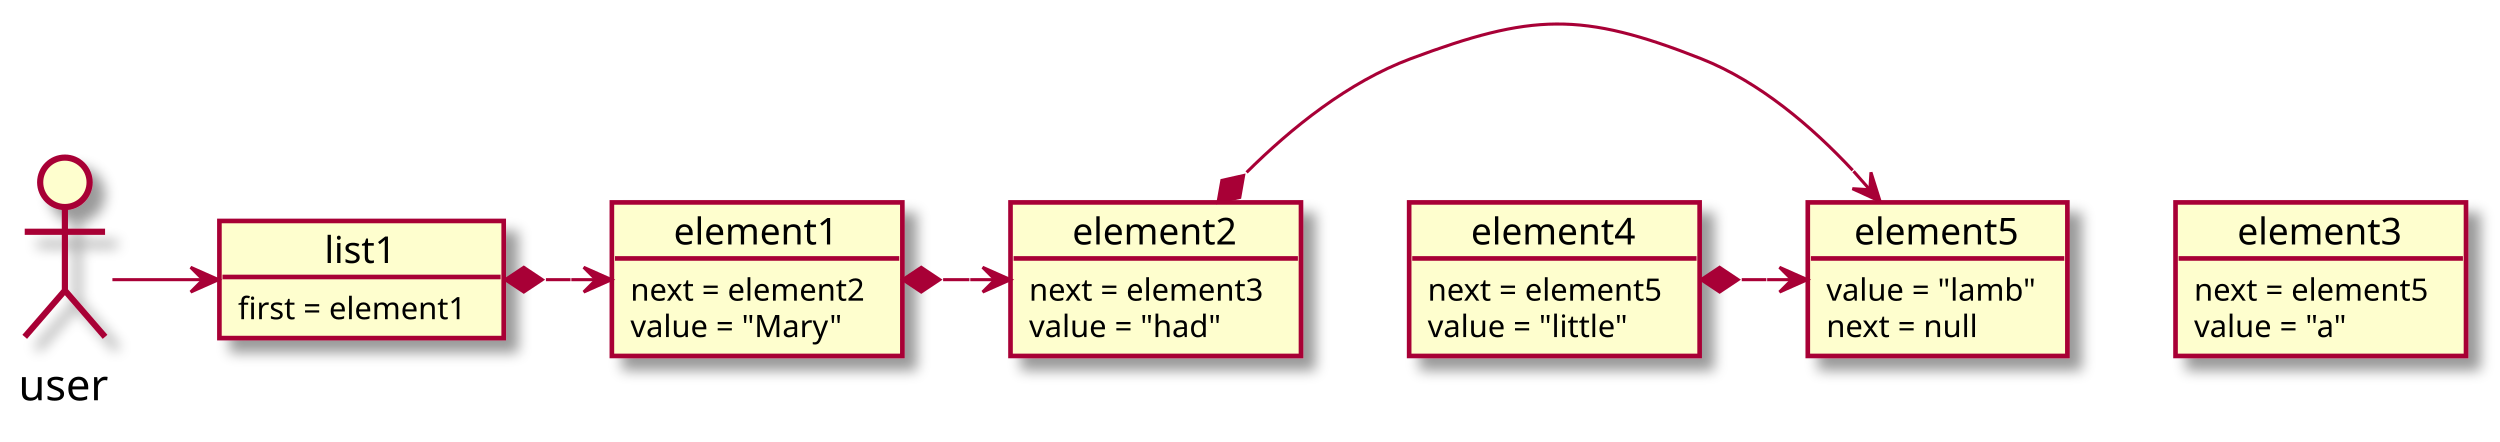
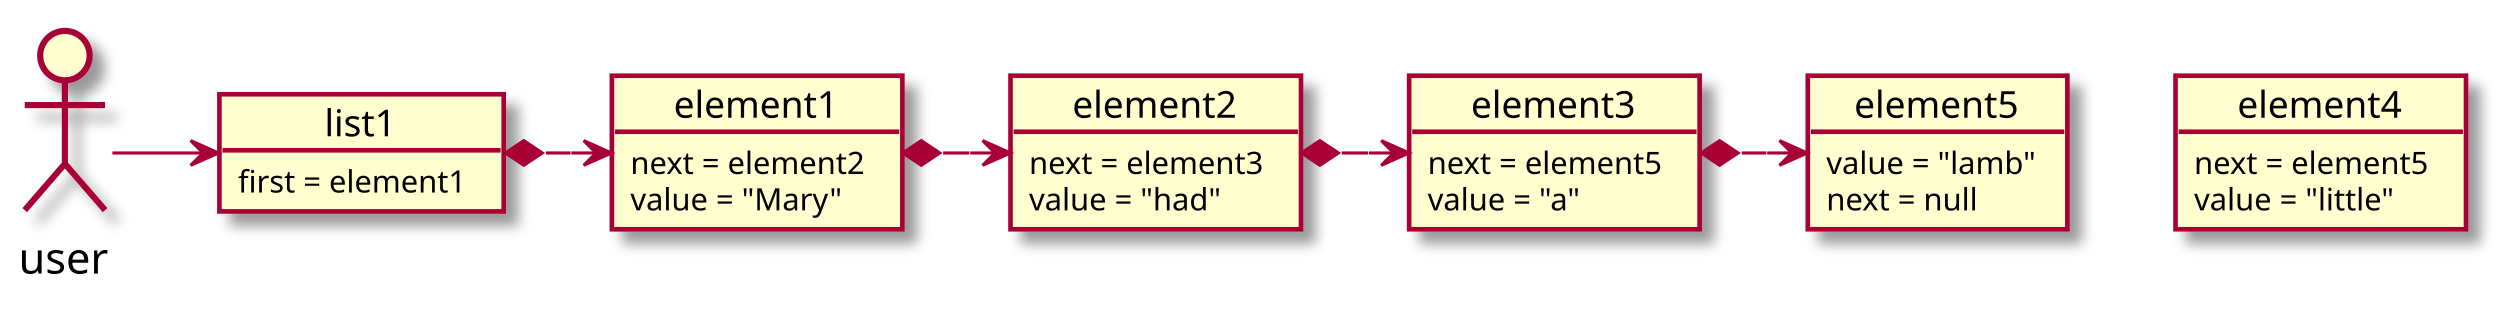
- <svg xmlns="http://www.w3.org/2000/svg" contentScriptType="application/ecmascript" contentStyleType="text/css" height="143px" preserveAspectRatio="none" style="width:809px;height:143px;" version="1.1" viewBox="0 0 809 143" width="809px" zoomAndPan="magnify">
+ <svg xmlns="http://www.w3.org/2000/svg" contentScriptType="application/ecmascript" contentStyleType="text/css" height="102px" preserveAspectRatio="none" style="width:809px;height:102px;" version="1.1" viewBox="0 0 809 102" width="809px" zoomAndPan="magnify">
  <defs>
-     <filter height="300%" id="f1ixxmmn68d63h" width="300%" x="-1" y="-1">
+     <filter height="300%" id="fypw97o1e9yn4" width="300%" x="-1" y="-1">
      <feGaussianBlur result="blurOut" stdDeviation="2.0" />
      <feColorMatrix in="blurOut" result="blurOut2" type="matrix" values="0 0 0 0 0 0 0 0 0 0 0 0 0 0 0 0 0 0 .4 0" />
      <feOffset dx="4.0" dy="4.0" in="blurOut2" result="blurOut3" />
      <feBlend in="SourceGraphic" in2="blurOut3" mode="normal" />
    </filter>
  </defs>
  <g>
-     <ellipse cx="21" cy="59" fill="#FEFECE" filter="url(#f1ixxmmn68d63h)" rx="8" ry="8" style="stroke: #A80036; stroke-width: 2.0;" />
-     <path d="M21,67 L21,94 M8,75 L34,75 M21,94 L8,109 M21,94 L34,109 " fill="#FEFECE" filter="url(#f1ixxmmn68d63h)" style="stroke: #A80036; stroke-width: 2.0;" />
-     <text fill="#000000" font-family="sans-serif" font-size="14" lengthAdjust="spacingAndGlyphs" textLength="30" x="6" y="129.535">user</text>
-     <rect fill="#FEFECE" filter="url(#f1ixxmmn68d63h)" height="37.91" style="stroke: #A80036; stroke-width: 1.5;" width="92" x="71" y="71.5" />
-     <text fill="#000000" font-family="sans-serif" font-size="12" lengthAdjust="spacingAndGlyphs" textLength="24" x="105" y="85.102">list1</text>
-     <line style="stroke: #A80036; stroke-width: 1.5;" x1="72" x2="162" y1="89.633" y2="89.633" />
-     <text fill="#000000" font-family="sans-serif" font-size="10" lengthAdjust="spacingAndGlyphs" textLength="80" x="77" y="103.301">first = element1</text>
-     <rect fill="#FEFECE" filter="url(#f1ixxmmn68d63h)" height="49.688" style="stroke: #A80036; stroke-width: 1.5;" width="94" x="198" y="65.5" />
-     <text fill="#000000" font-family="sans-serif" font-size="12" lengthAdjust="spacingAndGlyphs" textLength="54" x="218" y="79.102">element1</text>
-     <line style="stroke: #A80036; stroke-width: 1.5;" x1="199" x2="291" y1="83.633" y2="83.633" />
-     <text fill="#000000" font-family="sans-serif" font-size="10" lengthAdjust="spacingAndGlyphs" textLength="82" x="204" y="97.301">next = element2</text>
-     <text fill="#000000" font-family="sans-serif" font-size="10" lengthAdjust="spacingAndGlyphs" textLength="72" x="204" y="109.078">value = "Mary"</text>
-     <rect fill="#FEFECE" filter="url(#f1ixxmmn68d63h)" height="49.688" style="stroke: #A80036; stroke-width: 1.5;" width="94" x="327" y="65.5" />
-     <text fill="#000000" font-family="sans-serif" font-size="12" lengthAdjust="spacingAndGlyphs" textLength="54" x="347" y="79.102">element2</text>
-     <line style="stroke: #A80036; stroke-width: 1.5;" x1="328" x2="420" y1="83.633" y2="83.633" />
-     <text fill="#000000" font-family="sans-serif" font-size="10" lengthAdjust="spacingAndGlyphs" textLength="82" x="333" y="97.301">next = element3</text>
-     <text fill="#000000" font-family="sans-serif" font-size="10" lengthAdjust="spacingAndGlyphs" textLength="66" x="333" y="109.078">value = "had"</text>
-     <rect fill="#FEFECE" filter="url(#f1ixxmmn68d63h)" height="49.688" style="stroke: #A80036; stroke-width: 1.5;" width="94" x="704" y="65.5" />
-     <text fill="#000000" font-family="sans-serif" font-size="12" lengthAdjust="spacingAndGlyphs" textLength="54" x="724" y="79.102">element3</text>
-     <line style="stroke: #A80036; stroke-width: 1.5;" x1="705" x2="797" y1="83.633" y2="83.633" />
-     <text fill="#000000" font-family="sans-serif" font-size="10" lengthAdjust="spacingAndGlyphs" textLength="82" x="710" y="97.301">next = element5</text>
-     <text fill="#000000" font-family="sans-serif" font-size="10" lengthAdjust="spacingAndGlyphs" textLength="54" x="710" y="109.078">value = "a"</text>
-     <rect fill="#FEFECE" filter="url(#f1ixxmmn68d63h)" height="49.688" style="stroke: #A80036; stroke-width: 1.5;" width="94" x="456" y="65.5" />
-     <text fill="#000000" font-family="sans-serif" font-size="12" lengthAdjust="spacingAndGlyphs" textLength="54" x="476" y="79.102">element4</text>
-     <line style="stroke: #A80036; stroke-width: 1.5;" x1="457" x2="549" y1="83.633" y2="83.633" />
-     <text fill="#000000" font-family="sans-serif" font-size="10" lengthAdjust="spacingAndGlyphs" textLength="82" x="462" y="97.301">next = element5</text>
-     <text fill="#000000" font-family="sans-serif" font-size="10" lengthAdjust="spacingAndGlyphs" textLength="71" x="462" y="109.078">value = "little"</text>
-     <rect fill="#FEFECE" filter="url(#f1ixxmmn68d63h)" height="49.688" style="stroke: #A80036; stroke-width: 1.5;" width="84" x="585" y="65.5" />
-     <text fill="#000000" font-family="sans-serif" font-size="12" lengthAdjust="spacingAndGlyphs" textLength="54" x="600" y="79.102">element5</text>
-     <line style="stroke: #A80036; stroke-width: 1.5;" x1="586" x2="668" y1="83.633" y2="83.633" />
-     <text fill="#000000" font-family="sans-serif" font-size="10" lengthAdjust="spacingAndGlyphs" textLength="72" x="591" y="97.301">value = "lamb"</text>
-     <text fill="#000000" font-family="sans-serif" font-size="10" lengthAdjust="spacingAndGlyphs" textLength="54" x="591" y="109.078">next = null</text>
-     <path d="M36.375,90.5 C46.119,90.5 55.864,90.5 65.608,90.5 " fill="none" id="user-list1" style="stroke: #A80036; stroke-width: 1.0;" />
-     <polygon fill="#A80036" points="70.704,90.5,61.704,86.5,65.704,90.5,61.704,94.5,70.704,90.5" style="stroke: #A80036; stroke-width: 1.0;" />
-     <path d="M176.662,90.5 C179.315,90.5 181.967,90.5 184.62,90.5 " fill="none" id="list1-element1" style="stroke: #A80036; stroke-width: 1.0;" />
-     <polygon fill="#A80036" points="197.883,90.5,188.883,86.5,192.883,90.5,188.883,94.5,197.883,90.5" style="stroke: #A80036; stroke-width: 1.0;" />
-     <line style="stroke: #A80036; stroke-width: 1.0;" x1="192.883" x2="184.883" y1="90.5" y2="90.5" />
-     <polygon fill="#A80036" points="163.5,90.5,169.5,94.5,175.5,90.5,169.5,86.5,163.5,90.5" style="stroke: #A80036; stroke-width: 1.0;" />
-     <path d="M305.19,90.5 C308.027,90.5 310.864,90.5 313.702,90.5 " fill="none" id="element1-element2" style="stroke: #A80036; stroke-width: 1.0;" />
-     <polygon fill="#A80036" points="326.98,90.5,317.98,86.5,321.98,90.5,317.98,94.5,326.98,90.5" style="stroke: #A80036; stroke-width: 1.0;" />
-     <line style="stroke: #A80036; stroke-width: 1.0;" x1="321.98" x2="313.98" y1="90.5" y2="90.5" />
-     <polygon fill="#A80036" points="292.115,90.5,298.115,94.5,304.115,90.5,298.115,86.5,292.115,90.5" style="stroke: #A80036; stroke-width: 1.0;" />
-     <path d="M403.399,55.785 C417.763,41.491 436.3,26.535 456.5,19 C495.643,4.398 511.638,3.666 550.5,19 C569.414,26.463 586.404,41.054 599.541,55.119 " fill="none" id="element2-element5" style="stroke: #A80036; stroke-width: 1.0;" />
-     <polygon fill="#A80036" points="608.398,65.159,605.443,55.763,605.09,61.409,599.444,61.056,608.398,65.159" style="stroke: #A80036; stroke-width: 1.0;" />
-     <line style="stroke: #A80036; stroke-width: 1.0;" x1="605.09" x2="599.798" y1="61.409" y2="55.41" />
-     <polygon fill="#A80036" points="394.152,65.475,401.188,63.896,402.436,56.793,395.401,58.373,394.152,65.475" style="stroke: #A80036; stroke-width: 1.0;" />
-     <path d="M563.63,90.5 C566.282,90.5 568.934,90.5 571.587,90.5 " fill="none" id="element4-element5" style="stroke: #A80036; stroke-width: 1.0;" />
-     <polygon fill="#A80036" points="584.848,90.5,575.848,86.5,579.848,90.5,575.848,94.5,584.848,90.5" style="stroke: #A80036; stroke-width: 1.0;" />
-     <line style="stroke: #A80036; stroke-width: 1.0;" x1="579.848" x2="571.848" y1="90.5" y2="90.5" />
-     <polygon fill="#A80036" points="550.469,90.5,556.469,94.5,562.469,90.5,556.469,86.5,550.469,90.5" style="stroke: #A80036; stroke-width: 1.0;" />
+     <ellipse cx="21" cy="18" fill="#FEFECE" filter="url(#fypw97o1e9yn4)" rx="8" ry="8" style="stroke: #A80036; stroke-width: 2.0;" />
+     <path d="M21,26 L21,53 M8,34 L34,34 M21,53 L8,68 M21,53 L34,68 " fill="#FEFECE" filter="url(#fypw97o1e9yn4)" style="stroke: #A80036; stroke-width: 2.0;" />
+     <text fill="#000000" font-family="sans-serif" font-size="14" lengthAdjust="spacingAndGlyphs" textLength="30" x="6" y="88.535">user</text>
+     <rect fill="#FEFECE" filter="url(#fypw97o1e9yn4)" height="37.91" style="stroke: #A80036; stroke-width: 1.5;" width="92" x="71" y="30.5" />
+     <text fill="#000000" font-family="sans-serif" font-size="12" lengthAdjust="spacingAndGlyphs" textLength="24" x="105" y="44.102">list1</text>
+     <line style="stroke: #A80036; stroke-width: 1.5;" x1="72" x2="162" y1="48.633" y2="48.633" />
+     <text fill="#000000" font-family="sans-serif" font-size="10" lengthAdjust="spacingAndGlyphs" textLength="80" x="77" y="62.301">first = element1</text>
+     <rect fill="#FEFECE" filter="url(#fypw97o1e9yn4)" height="49.688" style="stroke: #A80036; stroke-width: 1.5;" width="94" x="198" y="24.5" />
+     <text fill="#000000" font-family="sans-serif" font-size="12" lengthAdjust="spacingAndGlyphs" textLength="54" x="218" y="38.102">element1</text>
+     <line style="stroke: #A80036; stroke-width: 1.5;" x1="199" x2="291" y1="42.633" y2="42.633" />
+     <text fill="#000000" font-family="sans-serif" font-size="10" lengthAdjust="spacingAndGlyphs" textLength="82" x="204" y="56.301">next = element2</text>
+     <text fill="#000000" font-family="sans-serif" font-size="10" lengthAdjust="spacingAndGlyphs" textLength="72" x="204" y="68.078">value = "Mary"</text>
+     <rect fill="#FEFECE" filter="url(#fypw97o1e9yn4)" height="49.688" style="stroke: #A80036; stroke-width: 1.5;" width="94" x="327" y="24.5" />
+     <text fill="#000000" font-family="sans-serif" font-size="12" lengthAdjust="spacingAndGlyphs" textLength="54" x="347" y="38.102">element2</text>
+     <line style="stroke: #A80036; stroke-width: 1.5;" x1="328" x2="420" y1="42.633" y2="42.633" />
+     <text fill="#000000" font-family="sans-serif" font-size="10" lengthAdjust="spacingAndGlyphs" textLength="82" x="333" y="56.301">next = element3</text>
+     <text fill="#000000" font-family="sans-serif" font-size="10" lengthAdjust="spacingAndGlyphs" textLength="66" x="333" y="68.078">value = "had"</text>
+     <rect fill="#FEFECE" filter="url(#fypw97o1e9yn4)" height="49.688" style="stroke: #A80036; stroke-width: 1.5;" width="94" x="456" y="24.5" />
+     <text fill="#000000" font-family="sans-serif" font-size="12" lengthAdjust="spacingAndGlyphs" textLength="54" x="476" y="38.102">element3</text>
+     <line style="stroke: #A80036; stroke-width: 1.5;" x1="457" x2="549" y1="42.633" y2="42.633" />
+     <text fill="#000000" font-family="sans-serif" font-size="10" lengthAdjust="spacingAndGlyphs" textLength="82" x="462" y="56.301">next = element5</text>
+     <text fill="#000000" font-family="sans-serif" font-size="10" lengthAdjust="spacingAndGlyphs" textLength="54" x="462" y="68.078">value = "a"</text>
+     <rect fill="#FEFECE" filter="url(#fypw97o1e9yn4)" height="49.688" style="stroke: #A80036; stroke-width: 1.5;" width="94" x="704" y="24.5" />
+     <text fill="#000000" font-family="sans-serif" font-size="12" lengthAdjust="spacingAndGlyphs" textLength="54" x="724" y="38.102">element4</text>
+     <line style="stroke: #A80036; stroke-width: 1.5;" x1="705" x2="797" y1="42.633" y2="42.633" />
+     <text fill="#000000" font-family="sans-serif" font-size="10" lengthAdjust="spacingAndGlyphs" textLength="82" x="710" y="56.301">next = element5</text>
+     <text fill="#000000" font-family="sans-serif" font-size="10" lengthAdjust="spacingAndGlyphs" textLength="71" x="710" y="68.078">value = "little"</text>
+     <rect fill="#FEFECE" filter="url(#fypw97o1e9yn4)" height="49.688" style="stroke: #A80036; stroke-width: 1.5;" width="84" x="585" y="24.5" />
+     <text fill="#000000" font-family="sans-serif" font-size="12" lengthAdjust="spacingAndGlyphs" textLength="54" x="600" y="38.102">element5</text>
+     <line style="stroke: #A80036; stroke-width: 1.5;" x1="586" x2="668" y1="42.633" y2="42.633" />
+     <text fill="#000000" font-family="sans-serif" font-size="10" lengthAdjust="spacingAndGlyphs" textLength="72" x="591" y="56.301">value = "lamb"</text>
+     <text fill="#000000" font-family="sans-serif" font-size="10" lengthAdjust="spacingAndGlyphs" textLength="54" x="591" y="68.078">next = null</text>
+     <path d="M36.375,49.5 C46.119,49.5 55.864,49.5 65.608,49.5 " fill="none" id="user-list1" style="stroke: #A80036; stroke-width: 1.0;" />
+     <polygon fill="#A80036" points="70.704,49.5,61.704,45.5,65.704,49.5,61.704,53.5,70.704,49.5" style="stroke: #A80036; stroke-width: 1.0;" />
+     <path d="M176.662,49.5 C179.315,49.5 181.967,49.5 184.62,49.5 " fill="none" id="list1-element1" style="stroke: #A80036; stroke-width: 1.0;" />
+     <polygon fill="#A80036" points="197.883,49.5,188.883,45.5,192.883,49.5,188.883,53.5,197.883,49.5" style="stroke: #A80036; stroke-width: 1.0;" />
+     <line style="stroke: #A80036; stroke-width: 1.0;" x1="192.883" x2="184.883" y1="49.5" y2="49.5" />
+     <polygon fill="#A80036" points="163.5,49.5,169.5,53.5,175.5,49.5,169.5,45.5,163.5,49.5" style="stroke: #A80036; stroke-width: 1.0;" />
+     <path d="M305.19,49.5 C308.027,49.5 310.864,49.5 313.702,49.5 " fill="none" id="element1-element2" style="stroke: #A80036; stroke-width: 1.0;" />
+     <polygon fill="#A80036" points="326.98,49.5,317.98,45.5,321.98,49.5,317.98,53.5,326.98,49.5" style="stroke: #A80036; stroke-width: 1.0;" />
+     <line style="stroke: #A80036; stroke-width: 1.0;" x1="321.98" x2="313.98" y1="49.5" y2="49.5" />
+     <polygon fill="#A80036" points="292.115,49.5,298.115,53.5,304.115,49.5,298.115,45.5,292.115,49.5" style="stroke: #A80036; stroke-width: 1.0;" />
+     <path d="M434.19,49.5 C437.027,49.5 439.864,49.5 442.702,49.5 " fill="none" id="element2-element3" style="stroke: #A80036; stroke-width: 1.0;" />
+     <polygon fill="#A80036" points="455.98,49.5,446.98,45.5,450.98,49.5,446.98,53.5,455.98,49.5" style="stroke: #A80036; stroke-width: 1.0;" />
+     <line style="stroke: #A80036; stroke-width: 1.0;" x1="450.98" x2="442.98" y1="49.5" y2="49.5" />
+     <polygon fill="#A80036" points="421.115,49.5,427.115,53.5,433.115,49.5,427.115,45.5,421.115,49.5" style="stroke: #A80036; stroke-width: 1.0;" />
+     <path d="M563.63,49.5 C566.282,49.5 568.934,49.5 571.587,49.5 " fill="none" id="element3-element5" style="stroke: #A80036; stroke-width: 1.0;" />
+     <polygon fill="#A80036" points="584.848,49.5,575.848,45.5,579.848,49.5,575.848,53.5,584.848,49.5" style="stroke: #A80036; stroke-width: 1.0;" />
+     <line style="stroke: #A80036; stroke-width: 1.0;" x1="579.848" x2="571.848" y1="49.5" y2="49.5" />
+     <polygon fill="#A80036" points="550.469,49.5,556.469,53.5,562.469,49.5,556.469,45.5,550.469,49.5" style="stroke: #A80036; stroke-width: 1.0;" />
  </g>
</svg>
